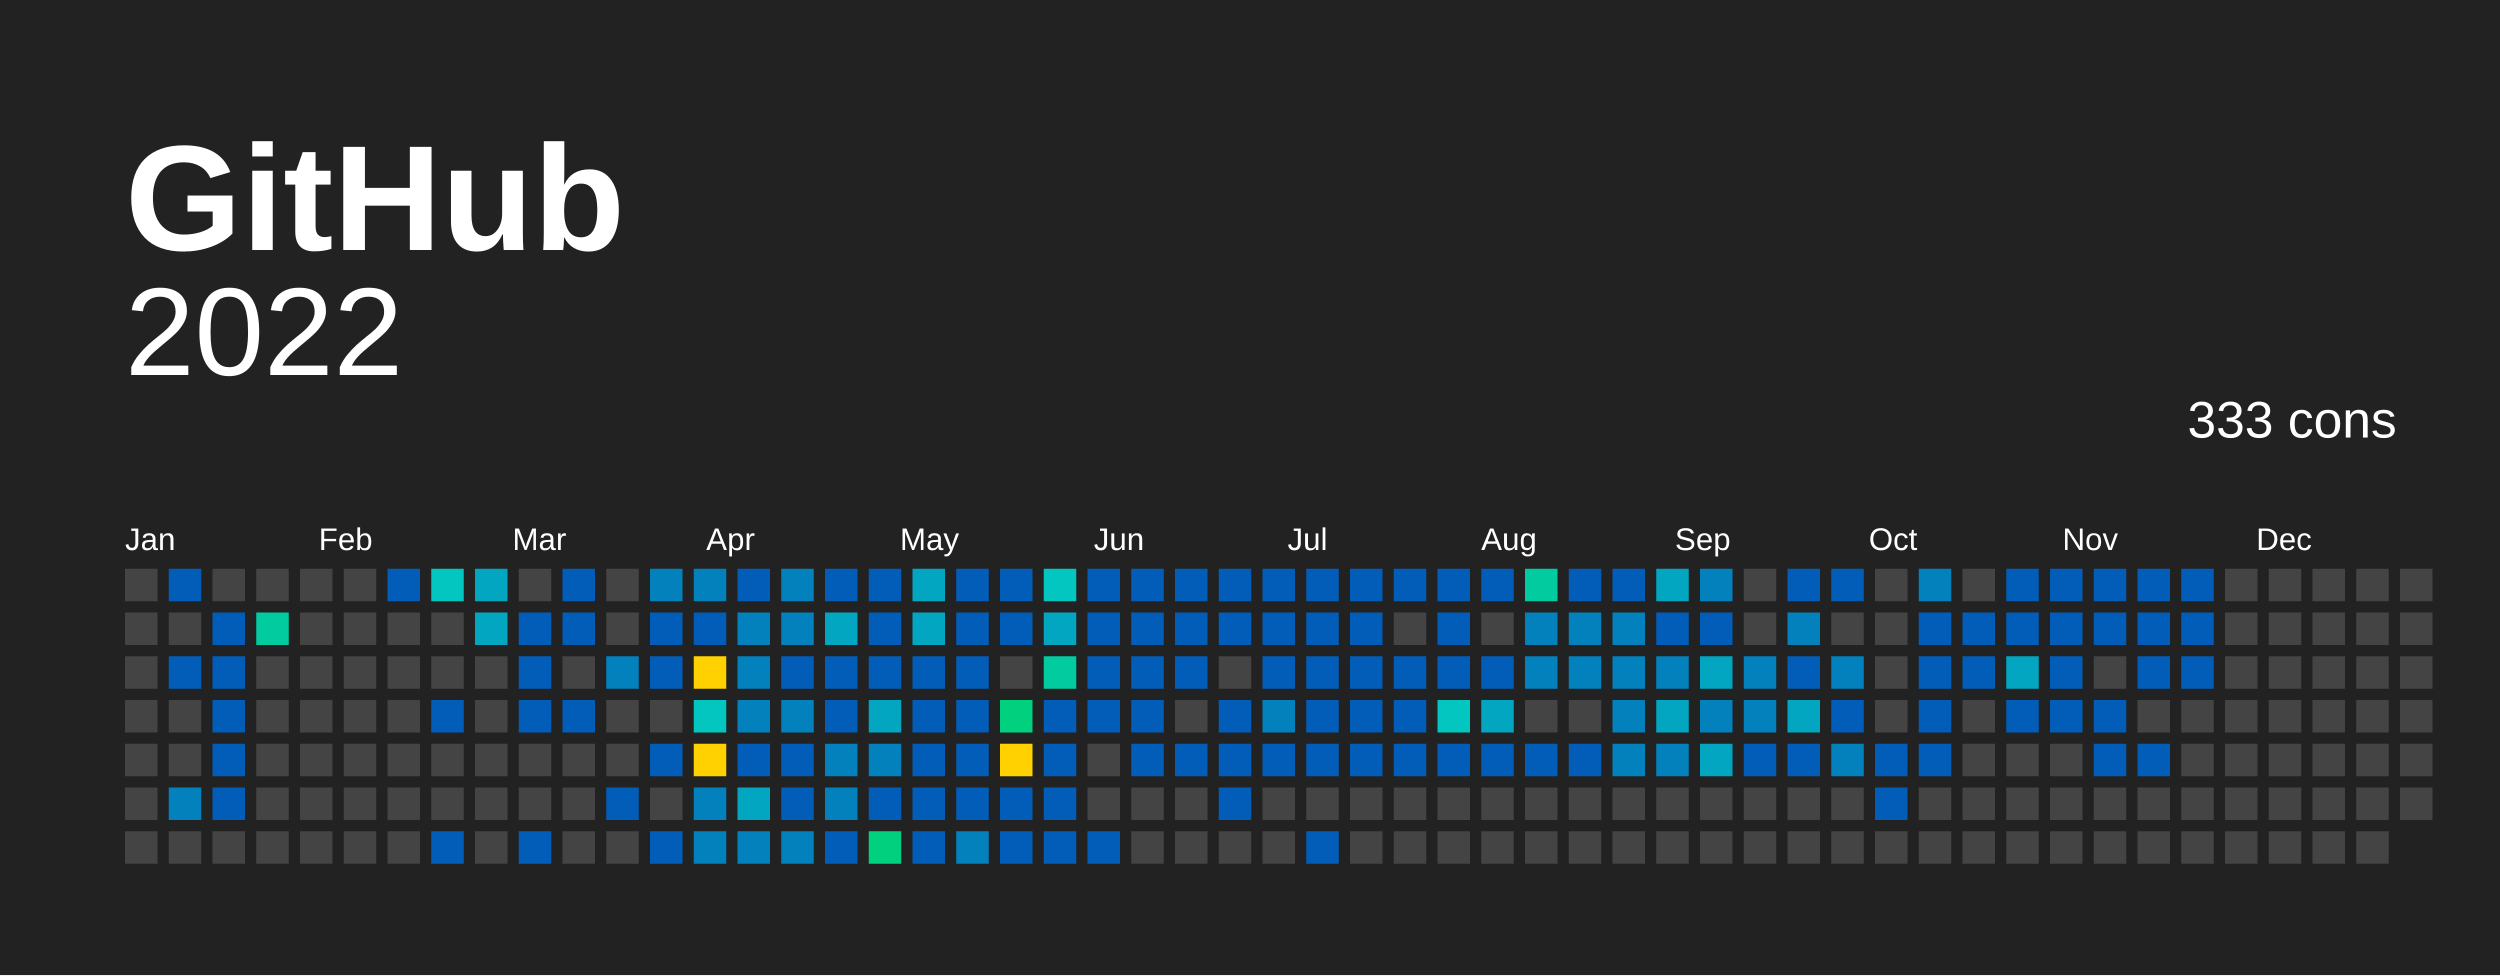
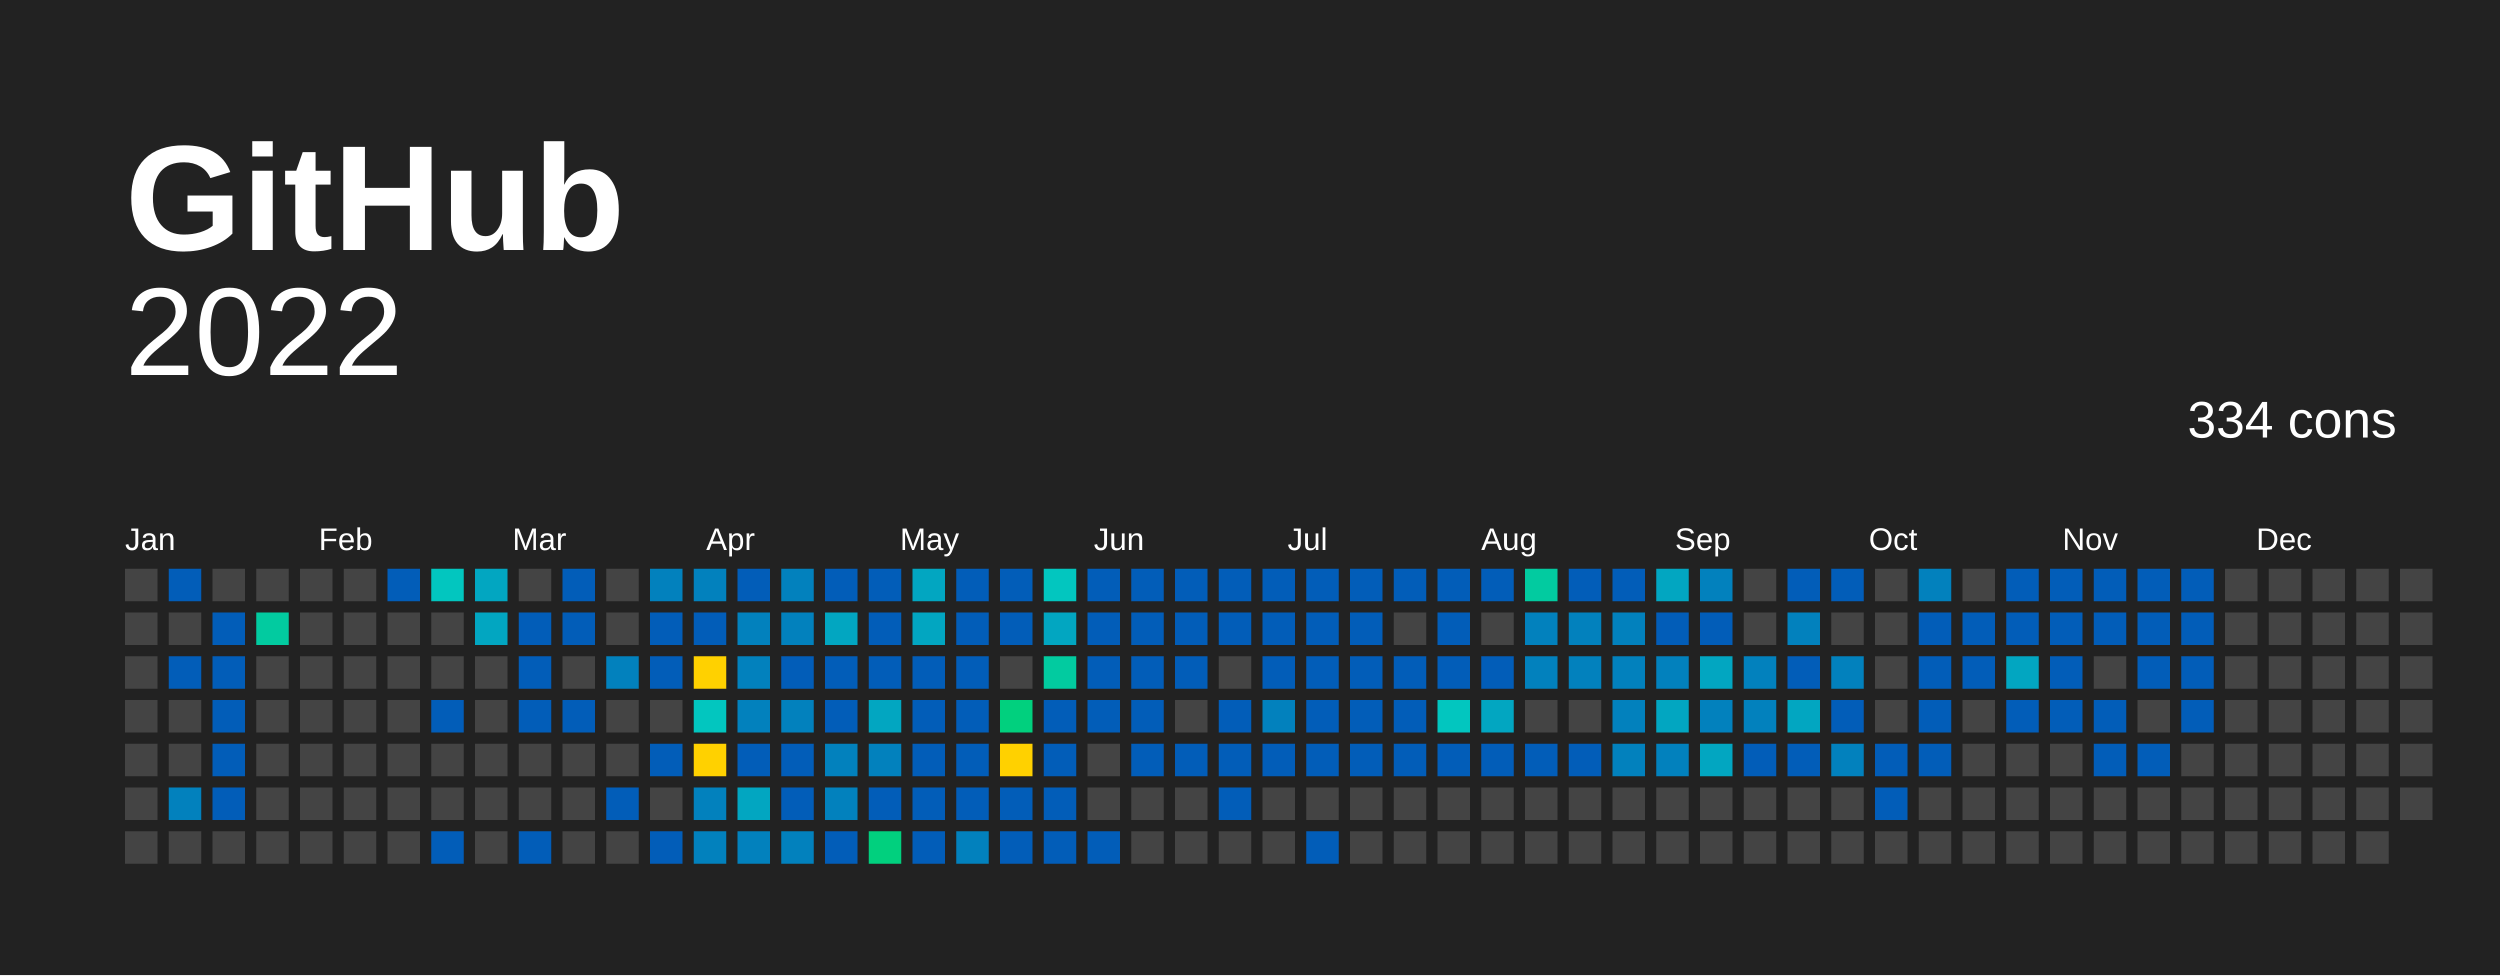
<svg xmlns="http://www.w3.org/2000/svg" baseProfile="full" height="78mm" version="1.1" viewBox="0,0,200,78" width="200mm">
  <defs />
  <rect fill="#222222" height="78" width="200" x="0" y="0" />
  <text fill="#FFFFFF" style="font-size:12px; font-family:Arial; font-weight:bold;" x="10" y="20">  GitHub</text>
  <text alignment-baseline="hanging" fill="#FFFFFF" style="font-size:10.0px; font-family:Arial;" x="10" y="30">2022</text>
-   <text alignment-baseline="hanging" fill="#FFFFFF" style="font-size:4.125px; font-family:Arial;" x="175" y="35">333 cons</text>
+   <text alignment-baseline="hanging" fill="#FFFFFF" style="font-size:4.125px; font-family:Arial;" x="175" y="35">334 cons</text>
  <text fill="#FFFFFF" style="font-size:2.5px; font-family:Arial" x="10.0" y="44">Jan</text>
  <text fill="#FFFFFF" style="font-size:2.5px; font-family:Arial" x="25.5" y="44">Feb</text>
  <text fill="#FFFFFF" style="font-size:2.5px; font-family:Arial" x="41.0" y="44">Mar</text>
  <text fill="#FFFFFF" style="font-size:2.5px; font-family:Arial" x="56.5" y="44">Apr</text>
  <text fill="#FFFFFF" style="font-size:2.5px; font-family:Arial" x="72.0" y="44">May</text>
  <text fill="#FFFFFF" style="font-size:2.5px; font-family:Arial" x="87.5" y="44">Jun</text>
  <text fill="#FFFFFF" style="font-size:2.5px; font-family:Arial" x="103.0" y="44">Jul</text>
  <text fill="#FFFFFF" style="font-size:2.5px; font-family:Arial" x="118.5" y="44">Aug</text>
  <text fill="#FFFFFF" style="font-size:2.5px; font-family:Arial" x="134.0" y="44">Sep</text>
  <text fill="#FFFFFF" style="font-size:2.5px; font-family:Arial" x="149.5" y="44">Oct</text>
  <text fill="#FFFFFF" style="font-size:2.5px; font-family:Arial" x="165.0" y="44">Nov</text>
  <text fill="#FFFFFF" style="font-size:2.5px; font-family:Arial" x="180.5" y="44">Dec</text>
  <rect fill="#444444" height="2.6" width="2.6" x="10.0" y="45.5" />
  <rect fill="#444444" height="2.6" width="2.6" x="10.0" y="49.0" />
  <rect fill="#444444" height="2.6" width="2.6" x="10.0" y="52.5" />
  <rect fill="#444444" height="2.6" width="2.6" x="10.0" y="56.0" />
  <rect fill="#444444" height="2.6" width="2.6" x="10.0" y="59.5" />
  <rect fill="#444444" height="2.6" width="2.6" x="10.0" y="63.0" />
  <rect fill="#444444" height="2.6" width="2.6" x="10.0" y="66.5" />
  <rect fill="#025db8" height="2.6" width="2.6" x="13.5" y="45.5" />
  <rect fill="#444444" height="2.6" width="2.6" x="13.5" y="49.0" />
  <rect fill="#025db8" height="2.6" width="2.6" x="13.5" y="52.5" />
  <rect fill="#444444" height="2.6" width="2.6" x="13.5" y="56.0" />
  <rect fill="#444444" height="2.6" width="2.6" x="13.5" y="59.5" />
  <rect fill="#0281bd" height="2.6" width="2.6" x="13.5" y="63.0" />
  <rect fill="#444444" height="2.6" width="2.6" x="13.5" y="66.5" />
  <rect fill="#444444" height="2.6" width="2.6" x="17.0" y="45.5" />
  <rect fill="#025db8" height="2.6" width="2.6" x="17.0" y="49.0" />
  <rect fill="#025db8" height="2.6" width="2.6" x="17.0" y="52.5" />
  <rect fill="#025db8" height="2.6" width="2.6" x="17.0" y="56.0" />
  <rect fill="#025db8" height="2.6" width="2.6" x="17.0" y="59.5" />
  <rect fill="#025db8" height="2.6" width="2.6" x="17.0" y="63.0" />
  <rect fill="#444444" height="2.6" width="2.6" x="17.0" y="66.5" />
  <rect fill="#444444" height="2.6" width="2.6" x="20.5" y="45.5" />
  <rect fill="#02cba0" height="2.6" width="2.6" x="20.5" y="49.0" />
  <rect fill="#444444" height="2.6" width="2.6" x="20.5" y="52.5" />
  <rect fill="#444444" height="2.6" width="2.6" x="20.5" y="56.0" />
  <rect fill="#444444" height="2.6" width="2.6" x="20.5" y="59.5" />
  <rect fill="#444444" height="2.6" width="2.6" x="20.5" y="63.0" />
  <rect fill="#444444" height="2.6" width="2.6" x="20.5" y="66.5" />
  <rect fill="#444444" height="2.6" width="2.6" x="24.0" y="45.5" />
  <rect fill="#444444" height="2.6" width="2.6" x="24.0" y="49.0" />
  <rect fill="#444444" height="2.6" width="2.6" x="24.0" y="52.5" />
  <rect fill="#444444" height="2.6" width="2.6" x="24.0" y="56.0" />
  <rect fill="#444444" height="2.6" width="2.6" x="24.0" y="59.5" />
  <rect fill="#444444" height="2.6" width="2.6" x="24.0" y="63.0" />
  <rect fill="#444444" height="2.6" width="2.6" x="24.0" y="66.5" />
  <rect fill="#444444" height="2.6" width="2.6" x="27.5" y="45.5" />
  <rect fill="#444444" height="2.6" width="2.6" x="27.5" y="49.0" />
  <rect fill="#444444" height="2.6" width="2.6" x="27.5" y="52.5" />
  <rect fill="#444444" height="2.6" width="2.6" x="27.5" y="56.0" />
  <rect fill="#444444" height="2.6" width="2.6" x="27.5" y="59.5" />
  <rect fill="#444444" height="2.6" width="2.6" x="27.5" y="63.0" />
  <rect fill="#444444" height="2.6" width="2.6" x="27.5" y="66.5" />
  <rect fill="#025db8" height="2.6" width="2.6" x="31.0" y="45.5" />
  <rect fill="#444444" height="2.6" width="2.6" x="31.0" y="49.0" />
  <rect fill="#444444" height="2.6" width="2.6" x="31.0" y="52.5" />
  <rect fill="#444444" height="2.6" width="2.6" x="31.0" y="56.0" />
  <rect fill="#444444" height="2.6" width="2.6" x="31.0" y="59.5" />
  <rect fill="#444444" height="2.6" width="2.6" x="31.0" y="63.0" />
  <rect fill="#444444" height="2.6" width="2.6" x="31.0" y="66.5" />
  <rect fill="#02c6bf" height="2.6" width="2.6" x="34.5" y="45.5" />
  <rect fill="#444444" height="2.6" width="2.6" x="34.5" y="49.0" />
  <rect fill="#444444" height="2.6" width="2.6" x="34.5" y="52.5" />
  <rect fill="#025db8" height="2.6" width="2.6" x="34.5" y="56.0" />
  <rect fill="#444444" height="2.6" width="2.6" x="34.5" y="59.5" />
  <rect fill="#444444" height="2.6" width="2.6" x="34.5" y="63.0" />
  <rect fill="#025db8" height="2.6" width="2.6" x="34.5" y="66.5" />
  <rect fill="#02a6c1" height="2.6" width="2.6" x="38.0" y="45.5" />
  <rect fill="#02a6c1" height="2.6" width="2.6" x="38.0" y="49.0" />
  <rect fill="#444444" height="2.6" width="2.6" x="38.0" y="52.5" />
  <rect fill="#444444" height="2.6" width="2.6" x="38.0" y="56.0" />
  <rect fill="#444444" height="2.6" width="2.6" x="38.0" y="59.5" />
  <rect fill="#444444" height="2.6" width="2.6" x="38.0" y="63.0" />
  <rect fill="#444444" height="2.6" width="2.6" x="38.0" y="66.5" />
  <rect fill="#444444" height="2.6" width="2.6" x="41.5" y="45.5" />
  <rect fill="#025db8" height="2.6" width="2.6" x="41.5" y="49.0" />
  <rect fill="#025db8" height="2.6" width="2.6" x="41.5" y="52.5" />
  <rect fill="#025db8" height="2.6" width="2.6" x="41.5" y="56.0" />
  <rect fill="#444444" height="2.6" width="2.6" x="41.5" y="59.5" />
  <rect fill="#444444" height="2.6" width="2.6" x="41.5" y="63.0" />
  <rect fill="#025db8" height="2.6" width="2.6" x="41.5" y="66.5" />
  <rect fill="#025db8" height="2.6" width="2.6" x="45.0" y="45.5" />
  <rect fill="#025db8" height="2.6" width="2.6" x="45.0" y="49.0" />
  <rect fill="#444444" height="2.6" width="2.6" x="45.0" y="52.5" />
  <rect fill="#025db8" height="2.6" width="2.6" x="45.0" y="56.0" />
  <rect fill="#444444" height="2.6" width="2.6" x="45.0" y="59.5" />
  <rect fill="#444444" height="2.6" width="2.6" x="45.0" y="63.0" />
  <rect fill="#444444" height="2.6" width="2.6" x="45.0" y="66.5" />
  <rect fill="#444444" height="2.6" width="2.6" x="48.5" y="45.5" />
  <rect fill="#444444" height="2.6" width="2.6" x="48.5" y="49.0" />
  <rect fill="#0281bd" height="2.6" width="2.6" x="48.5" y="52.5" />
  <rect fill="#444444" height="2.6" width="2.6" x="48.5" y="56.0" />
  <rect fill="#444444" height="2.6" width="2.6" x="48.5" y="59.5" />
  <rect fill="#025db8" height="2.6" width="2.6" x="48.5" y="63.0" />
  <rect fill="#444444" height="2.6" width="2.6" x="48.5" y="66.5" />
  <rect fill="#0281bd" height="2.6" width="2.6" x="52.0" y="45.5" />
  <rect fill="#025db8" height="2.6" width="2.6" x="52.0" y="49.0" />
  <rect fill="#025db8" height="2.6" width="2.6" x="52.0" y="52.5" />
  <rect fill="#444444" height="2.6" width="2.6" x="52.0" y="56.0" />
  <rect fill="#025db8" height="2.6" width="2.6" x="52.0" y="59.5" />
  <rect fill="#444444" height="2.6" width="2.6" x="52.0" y="63.0" />
  <rect fill="#025db8" height="2.6" width="2.6" x="52.0" y="66.5" />
  <rect fill="#0281bd" height="2.6" width="2.6" x="55.5" y="45.5" />
  <rect fill="#025db8" height="2.6" width="2.6" x="55.5" y="49.0" />
  <rect fill="#ffd100" height="2.6" width="2.6" x="55.5" y="52.5" />
  <rect fill="#02c6bf" height="2.6" width="2.6" x="55.5" y="56.0" />
  <rect fill="#ffd100" height="2.6" width="2.6" x="55.5" y="59.5" />
  <rect fill="#0281bd" height="2.6" width="2.6" x="55.5" y="63.0" />
  <rect fill="#0281bd" height="2.6" width="2.6" x="55.5" y="66.5" />
  <rect fill="#025db8" height="2.6" width="2.6" x="59.0" y="45.5" />
  <rect fill="#0281bd" height="2.6" width="2.6" x="59.0" y="49.0" />
  <rect fill="#0281bd" height="2.6" width="2.6" x="59.0" y="52.5" />
  <rect fill="#0281bd" height="2.6" width="2.6" x="59.0" y="56.0" />
  <rect fill="#025db8" height="2.6" width="2.6" x="59.0" y="59.5" />
  <rect fill="#02a6c1" height="2.6" width="2.6" x="59.0" y="63.0" />
  <rect fill="#0281bd" height="2.6" width="2.6" x="59.0" y="66.5" />
  <rect fill="#0281bd" height="2.6" width="2.6" x="62.5" y="45.5" />
  <rect fill="#0281bd" height="2.6" width="2.6" x="62.5" y="49.0" />
  <rect fill="#025db8" height="2.6" width="2.6" x="62.5" y="52.5" />
  <rect fill="#0281bd" height="2.6" width="2.6" x="62.5" y="56.0" />
  <rect fill="#025db8" height="2.6" width="2.6" x="62.5" y="59.5" />
  <rect fill="#025db8" height="2.6" width="2.6" x="62.5" y="63.0" />
  <rect fill="#0281bd" height="2.6" width="2.6" x="62.5" y="66.5" />
  <rect fill="#025db8" height="2.6" width="2.6" x="66.0" y="45.5" />
  <rect fill="#02a6c1" height="2.6" width="2.6" x="66.0" y="49.0" />
  <rect fill="#025db8" height="2.6" width="2.6" x="66.0" y="52.5" />
  <rect fill="#025db8" height="2.6" width="2.6" x="66.0" y="56.0" />
  <rect fill="#0281bd" height="2.6" width="2.6" x="66.0" y="59.5" />
  <rect fill="#0281bd" height="2.6" width="2.6" x="66.0" y="63.0" />
  <rect fill="#025db8" height="2.6" width="2.6" x="66.0" y="66.5" />
  <rect fill="#025db8" height="2.6" width="2.6" x="69.5" y="45.5" />
  <rect fill="#025db8" height="2.6" width="2.6" x="69.5" y="49.0" />
  <rect fill="#025db8" height="2.6" width="2.6" x="69.5" y="52.5" />
  <rect fill="#02a6c1" height="2.6" width="2.6" x="69.5" y="56.0" />
  <rect fill="#0281bd" height="2.6" width="2.6" x="69.5" y="59.5" />
  <rect fill="#025db8" height="2.6" width="2.6" x="69.5" y="63.0" />
  <rect fill="#01d07e" height="2.6" width="2.6" x="69.5" y="66.5" />
  <rect fill="#02a6c1" height="2.6" width="2.6" x="73.0" y="45.5" />
  <rect fill="#02a6c1" height="2.6" width="2.6" x="73.0" y="49.0" />
  <rect fill="#025db8" height="2.6" width="2.6" x="73.0" y="52.5" />
  <rect fill="#025db8" height="2.6" width="2.6" x="73.0" y="56.0" />
  <rect fill="#025db8" height="2.6" width="2.6" x="73.0" y="59.5" />
  <rect fill="#025db8" height="2.6" width="2.6" x="73.0" y="63.0" />
  <rect fill="#025db8" height="2.6" width="2.6" x="73.0" y="66.5" />
  <rect fill="#025db8" height="2.6" width="2.6" x="76.5" y="45.5" />
  <rect fill="#025db8" height="2.6" width="2.6" x="76.5" y="49.0" />
  <rect fill="#025db8" height="2.6" width="2.6" x="76.5" y="52.5" />
  <rect fill="#025db8" height="2.6" width="2.6" x="76.5" y="56.0" />
  <rect fill="#025db8" height="2.6" width="2.6" x="76.5" y="59.5" />
  <rect fill="#025db8" height="2.6" width="2.6" x="76.5" y="63.0" />
  <rect fill="#0281bd" height="2.6" width="2.6" x="76.5" y="66.5" />
  <rect fill="#025db8" height="2.6" width="2.6" x="80.0" y="45.5" />
  <rect fill="#025db8" height="2.6" width="2.6" x="80.0" y="49.0" />
  <rect fill="#444444" height="2.6" width="2.6" x="80.0" y="52.5" />
  <rect fill="#01d07e" height="2.6" width="2.6" x="80.0" y="56.0" />
  <rect fill="#FFD100" height="2.6" width="2.6" x="80.0" y="59.5" />
  <rect fill="#025db8" height="2.6" width="2.6" x="80.0" y="63.0" />
  <rect fill="#025db8" height="2.6" width="2.6" x="80.0" y="66.5" />
  <rect fill="#02c6bf" height="2.6" width="2.6" x="83.5" y="45.5" />
  <rect fill="#02a6c1" height="2.6" width="2.6" x="83.5" y="49.0" />
  <rect fill="#02cba0" height="2.6" width="2.6" x="83.5" y="52.5" />
  <rect fill="#025db8" height="2.6" width="2.6" x="83.5" y="56.0" />
  <rect fill="#025db8" height="2.6" width="2.6" x="83.5" y="59.5" />
  <rect fill="#025db8" height="2.6" width="2.6" x="83.5" y="63.0" />
  <rect fill="#025db8" height="2.6" width="2.6" x="83.5" y="66.5" />
  <rect fill="#025db8" height="2.6" width="2.6" x="87.0" y="45.5" />
  <rect fill="#025db8" height="2.6" width="2.6" x="87.0" y="49.0" />
  <rect fill="#025db8" height="2.6" width="2.6" x="87.0" y="52.5" />
  <rect fill="#025db8" height="2.6" width="2.6" x="87.0" y="56.0" />
  <rect fill="#444444" height="2.6" width="2.6" x="87.0" y="59.5" />
  <rect fill="#444444" height="2.6" width="2.6" x="87.0" y="63.0" />
  <rect fill="#025db8" height="2.6" width="2.6" x="87.0" y="66.5" />
  <rect fill="#025db8" height="2.6" width="2.6" x="90.5" y="45.5" />
  <rect fill="#025db8" height="2.6" width="2.6" x="90.5" y="49.0" />
  <rect fill="#025db8" height="2.6" width="2.6" x="90.5" y="52.5" />
  <rect fill="#025db8" height="2.6" width="2.6" x="90.5" y="56.0" />
  <rect fill="#025db8" height="2.6" width="2.6" x="90.5" y="59.5" />
  <rect fill="#444444" height="2.6" width="2.6" x="90.5" y="63.0" />
  <rect fill="#444444" height="2.6" width="2.6" x="90.5" y="66.5" />
  <rect fill="#025db8" height="2.6" width="2.6" x="94.0" y="45.5" />
  <rect fill="#025db8" height="2.6" width="2.6" x="94.0" y="49.0" />
  <rect fill="#025db8" height="2.6" width="2.6" x="94.0" y="52.5" />
  <rect fill="#444444" height="2.6" width="2.6" x="94.0" y="56.0" />
  <rect fill="#025db8" height="2.6" width="2.6" x="94.0" y="59.5" />
  <rect fill="#444444" height="2.6" width="2.6" x="94.0" y="63.0" />
  <rect fill="#444444" height="2.6" width="2.6" x="94.0" y="66.5" />
  <rect fill="#025db8" height="2.6" width="2.6" x="97.5" y="45.5" />
  <rect fill="#025db8" height="2.6" width="2.6" x="97.5" y="49.0" />
  <rect fill="#444444" height="2.6" width="2.6" x="97.5" y="52.5" />
  <rect fill="#025db8" height="2.6" width="2.6" x="97.5" y="56.0" />
  <rect fill="#025db8" height="2.6" width="2.6" x="97.5" y="59.5" />
  <rect fill="#025db8" height="2.6" width="2.6" x="97.5" y="63.0" />
  <rect fill="#444444" height="2.6" width="2.6" x="97.5" y="66.5" />
  <rect fill="#025db8" height="2.6" width="2.6" x="101.0" y="45.5" />
  <rect fill="#025db8" height="2.6" width="2.6" x="101.0" y="49.0" />
  <rect fill="#025db8" height="2.6" width="2.6" x="101.0" y="52.5" />
  <rect fill="#0281bd" height="2.6" width="2.6" x="101.0" y="56.0" />
  <rect fill="#025db8" height="2.6" width="2.6" x="101.0" y="59.5" />
  <rect fill="#444444" height="2.6" width="2.6" x="101.0" y="63.0" />
  <rect fill="#444444" height="2.6" width="2.6" x="101.0" y="66.5" />
  <rect fill="#025db8" height="2.6" width="2.6" x="104.5" y="45.5" />
  <rect fill="#025db8" height="2.6" width="2.6" x="104.5" y="49.0" />
  <rect fill="#025db8" height="2.6" width="2.6" x="104.5" y="52.5" />
  <rect fill="#025db8" height="2.6" width="2.6" x="104.5" y="56.0" />
  <rect fill="#025db8" height="2.6" width="2.6" x="104.5" y="59.5" />
  <rect fill="#444444" height="2.6" width="2.6" x="104.5" y="63.0" />
  <rect fill="#025db8" height="2.6" width="2.6" x="104.5" y="66.5" />
  <rect fill="#025db8" height="2.6" width="2.6" x="108.0" y="45.5" />
  <rect fill="#025db8" height="2.6" width="2.6" x="108.0" y="49.0" />
  <rect fill="#025db8" height="2.6" width="2.6" x="108.0" y="52.5" />
  <rect fill="#025db8" height="2.6" width="2.6" x="108.0" y="56.0" />
  <rect fill="#025db8" height="2.6" width="2.6" x="108.0" y="59.5" />
  <rect fill="#444444" height="2.6" width="2.6" x="108.0" y="63.0" />
  <rect fill="#444444" height="2.6" width="2.6" x="108.0" y="66.5" />
  <rect fill="#025db8" height="2.6" width="2.6" x="111.5" y="45.5" />
  <rect fill="#444444" height="2.6" width="2.6" x="111.5" y="49.0" />
  <rect fill="#025db8" height="2.6" width="2.6" x="111.5" y="52.5" />
  <rect fill="#025db8" height="2.6" width="2.6" x="111.5" y="56.0" />
  <rect fill="#025db8" height="2.6" width="2.6" x="111.5" y="59.5" />
  <rect fill="#444444" height="2.6" width="2.6" x="111.5" y="63.0" />
  <rect fill="#444444" height="2.6" width="2.6" x="111.5" y="66.5" />
  <rect fill="#025db8" height="2.6" width="2.6" x="115.0" y="45.5" />
  <rect fill="#025db8" height="2.6" width="2.6" x="115.0" y="49.0" />
  <rect fill="#025db8" height="2.6" width="2.6" x="115.0" y="52.5" />
  <rect fill="#02c6bf" height="2.6" width="2.6" x="115.0" y="56.0" />
  <rect fill="#025db8" height="2.6" width="2.6" x="115.0" y="59.5" />
  <rect fill="#444444" height="2.6" width="2.6" x="115.0" y="63.0" />
  <rect fill="#444444" height="2.6" width="2.6" x="115.0" y="66.5" />
  <rect fill="#025db8" height="2.6" width="2.6" x="118.5" y="45.5" />
  <rect fill="#444444" height="2.6" width="2.6" x="118.5" y="49.0" />
  <rect fill="#025db8" height="2.6" width="2.6" x="118.5" y="52.5" />
  <rect fill="#02a6c1" height="2.6" width="2.6" x="118.5" y="56.0" />
  <rect fill="#025db8" height="2.6" width="2.6" x="118.5" y="59.5" />
  <rect fill="#444444" height="2.6" width="2.6" x="118.5" y="63.0" />
  <rect fill="#444444" height="2.6" width="2.6" x="118.5" y="66.5" />
  <rect fill="#02cba0" height="2.6" width="2.6" x="122.0" y="45.5" />
  <rect fill="#0281bd" height="2.6" width="2.6" x="122.0" y="49.0" />
  <rect fill="#0281bd" height="2.6" width="2.6" x="122.0" y="52.5" />
  <rect fill="#444444" height="2.6" width="2.6" x="122.0" y="56.0" />
  <rect fill="#025db8" height="2.6" width="2.6" x="122.0" y="59.5" />
  <rect fill="#444444" height="2.6" width="2.6" x="122.0" y="63.0" />
  <rect fill="#444444" height="2.6" width="2.6" x="122.0" y="66.5" />
  <rect fill="#025db8" height="2.6" width="2.6" x="125.5" y="45.5" />
  <rect fill="#0281bd" height="2.6" width="2.6" x="125.5" y="49.0" />
  <rect fill="#0281bd" height="2.6" width="2.6" x="125.5" y="52.5" />
  <rect fill="#444444" height="2.6" width="2.6" x="125.5" y="56.0" />
  <rect fill="#025db8" height="2.6" width="2.6" x="125.5" y="59.5" />
  <rect fill="#444444" height="2.6" width="2.6" x="125.5" y="63.0" />
  <rect fill="#444444" height="2.6" width="2.6" x="125.5" y="66.5" />
  <rect fill="#025db8" height="2.6" width="2.6" x="129.0" y="45.5" />
  <rect fill="#0281bd" height="2.6" width="2.6" x="129.0" y="49.0" />
  <rect fill="#0281bd" height="2.6" width="2.6" x="129.0" y="52.5" />
  <rect fill="#0281bd" height="2.6" width="2.6" x="129.0" y="56.0" />
  <rect fill="#0281bd" height="2.6" width="2.6" x="129.0" y="59.5" />
  <rect fill="#444444" height="2.6" width="2.6" x="129.0" y="63.0" />
  <rect fill="#444444" height="2.6" width="2.6" x="129.0" y="66.5" />
  <rect fill="#02a6c1" height="2.6" width="2.6" x="132.5" y="45.5" />
  <rect fill="#025db8" height="2.6" width="2.6" x="132.5" y="49.0" />
  <rect fill="#0281bd" height="2.6" width="2.6" x="132.5" y="52.5" />
  <rect fill="#02a6c1" height="2.6" width="2.6" x="132.5" y="56.0" />
  <rect fill="#0281bd" height="2.6" width="2.6" x="132.5" y="59.5" />
  <rect fill="#444444" height="2.6" width="2.6" x="132.5" y="63.0" />
  <rect fill="#444444" height="2.6" width="2.6" x="132.5" y="66.5" />
  <rect fill="#0281bd" height="2.6" width="2.6" x="136.0" y="45.5" />
  <rect fill="#025db8" height="2.6" width="2.6" x="136.0" y="49.0" />
  <rect fill="#02a6c1" height="2.6" width="2.6" x="136.0" y="52.5" />
  <rect fill="#0281bd" height="2.6" width="2.6" x="136.0" y="56.0" />
  <rect fill="#02a6c1" height="2.6" width="2.6" x="136.0" y="59.5" />
  <rect fill="#444444" height="2.6" width="2.6" x="136.0" y="63.0" />
  <rect fill="#444444" height="2.6" width="2.6" x="136.0" y="66.5" />
  <rect fill="#444444" height="2.6" width="2.6" x="139.5" y="45.5" />
  <rect fill="#444444" height="2.6" width="2.6" x="139.5" y="49.0" />
  <rect fill="#0281bd" height="2.6" width="2.6" x="139.5" y="52.5" />
  <rect fill="#0281bd" height="2.6" width="2.6" x="139.5" y="56.0" />
  <rect fill="#025db8" height="2.6" width="2.6" x="139.5" y="59.5" />
  <rect fill="#444444" height="2.6" width="2.6" x="139.5" y="63.0" />
  <rect fill="#444444" height="2.6" width="2.6" x="139.5" y="66.5" />
  <rect fill="#025db8" height="2.6" width="2.6" x="143.0" y="45.5" />
  <rect fill="#0281bd" height="2.6" width="2.6" x="143.0" y="49.0" />
  <rect fill="#025db8" height="2.6" width="2.6" x="143.0" y="52.5" />
  <rect fill="#02a6c1" height="2.6" width="2.6" x="143.0" y="56.0" />
  <rect fill="#025db8" height="2.6" width="2.6" x="143.0" y="59.5" />
  <rect fill="#444444" height="2.6" width="2.6" x="143.0" y="63.0" />
  <rect fill="#444444" height="2.6" width="2.6" x="143.0" y="66.5" />
  <rect fill="#025db8" height="2.6" width="2.6" x="146.5" y="45.5" />
  <rect fill="#444444" height="2.6" width="2.6" x="146.5" y="49.0" />
  <rect fill="#0281bd" height="2.6" width="2.6" x="146.5" y="52.5" />
  <rect fill="#025db8" height="2.6" width="2.6" x="146.5" y="56.0" />
  <rect fill="#0281bd" height="2.6" width="2.6" x="146.5" y="59.5" />
  <rect fill="#444444" height="2.6" width="2.6" x="146.5" y="63.0" />
  <rect fill="#444444" height="2.6" width="2.6" x="146.5" y="66.5" />
  <rect fill="#444444" height="2.6" width="2.6" x="150.0" y="45.5" />
  <rect fill="#444444" height="2.6" width="2.6" x="150.0" y="49.0" />
  <rect fill="#444444" height="2.6" width="2.6" x="150.0" y="52.5" />
  <rect fill="#444444" height="2.6" width="2.6" x="150.0" y="56.0" />
  <rect fill="#025db8" height="2.6" width="2.6" x="150.0" y="59.5" />
  <rect fill="#025db8" height="2.6" width="2.6" x="150.0" y="63.0" />
  <rect fill="#444444" height="2.6" width="2.6" x="150.0" y="66.5" />
  <rect fill="#0281bd" height="2.6" width="2.6" x="153.5" y="45.5" />
  <rect fill="#025db8" height="2.6" width="2.6" x="153.5" y="49.0" />
  <rect fill="#025db8" height="2.6" width="2.6" x="153.5" y="52.5" />
  <rect fill="#025db8" height="2.6" width="2.6" x="153.5" y="56.0" />
  <rect fill="#025db8" height="2.6" width="2.6" x="153.5" y="59.5" />
  <rect fill="#444444" height="2.6" width="2.6" x="153.5" y="63.0" />
  <rect fill="#444444" height="2.6" width="2.6" x="153.5" y="66.5" />
  <rect fill="#444444" height="2.6" width="2.6" x="157.0" y="45.5" />
  <rect fill="#025db8" height="2.6" width="2.6" x="157.0" y="49.0" />
  <rect fill="#025db8" height="2.6" width="2.6" x="157.0" y="52.5" />
  <rect fill="#444444" height="2.6" width="2.6" x="157.0" y="56.0" />
  <rect fill="#444444" height="2.6" width="2.6" x="157.0" y="59.5" />
  <rect fill="#444444" height="2.6" width="2.6" x="157.0" y="63.0" />
  <rect fill="#444444" height="2.6" width="2.6" x="157.0" y="66.5" />
  <rect fill="#025db8" height="2.6" width="2.6" x="160.5" y="45.5" />
  <rect fill="#025db8" height="2.6" width="2.6" x="160.5" y="49.0" />
  <rect fill="#02a6c1" height="2.6" width="2.6" x="160.5" y="52.5" />
  <rect fill="#025db8" height="2.6" width="2.6" x="160.5" y="56.0" />
  <rect fill="#444444" height="2.6" width="2.6" x="160.5" y="59.5" />
  <rect fill="#444444" height="2.6" width="2.6" x="160.5" y="63.0" />
  <rect fill="#444444" height="2.6" width="2.6" x="160.5" y="66.5" />
  <rect fill="#025db8" height="2.6" width="2.6" x="164.0" y="45.5" />
  <rect fill="#025db8" height="2.6" width="2.6" x="164.0" y="49.0" />
  <rect fill="#025db8" height="2.6" width="2.6" x="164.0" y="52.5" />
  <rect fill="#025db8" height="2.6" width="2.6" x="164.0" y="56.0" />
  <rect fill="#444444" height="2.6" width="2.6" x="164.0" y="59.5" />
  <rect fill="#444444" height="2.6" width="2.6" x="164.0" y="63.0" />
  <rect fill="#444444" height="2.6" width="2.6" x="164.0" y="66.5" />
  <rect fill="#025db8" height="2.6" width="2.6" x="167.5" y="45.5" />
  <rect fill="#025db8" height="2.6" width="2.6" x="167.5" y="49.0" />
  <rect fill="#444444" height="2.6" width="2.6" x="167.5" y="52.5" />
  <rect fill="#025db8" height="2.6" width="2.6" x="167.5" y="56.0" />
  <rect fill="#025db8" height="2.6" width="2.6" x="167.5" y="59.5" />
  <rect fill="#444444" height="2.6" width="2.6" x="167.5" y="63.0" />
  <rect fill="#444444" height="2.6" width="2.6" x="167.5" y="66.5" />
  <rect fill="#025db8" height="2.6" width="2.6" x="171.0" y="45.5" />
  <rect fill="#025db8" height="2.6" width="2.6" x="171.0" y="49.0" />
  <rect fill="#025db8" height="2.6" width="2.6" x="171.0" y="52.5" />
  <rect fill="#444444" height="2.6" width="2.6" x="171.0" y="56.0" />
  <rect fill="#025db8" height="2.6" width="2.6" x="171.0" y="59.5" />
  <rect fill="#444444" height="2.6" width="2.6" x="171.0" y="63.0" />
  <rect fill="#444444" height="2.6" width="2.6" x="171.0" y="66.5" />
  <rect fill="#025db8" height="2.6" width="2.6" x="174.5" y="45.5" />
  <rect fill="#025db8" height="2.6" width="2.6" x="174.5" y="49.0" />
  <rect fill="#025db8" height="2.6" width="2.6" x="174.5" y="52.5" />
-   <rect fill="#444444" height="2.6" width="2.6" x="174.5" y="56.0" />
+   <rect fill="#025db8" height="2.6" width="2.6" x="174.5" y="56.0" />
  <rect fill="#444444" height="2.6" width="2.6" x="174.5" y="59.5" />
  <rect fill="#444444" height="2.6" width="2.6" x="174.5" y="63.0" />
  <rect fill="#444444" height="2.6" width="2.6" x="174.5" y="66.5" />
  <rect fill="#444444" height="2.6" width="2.6" x="178.0" y="45.5" />
  <rect fill="#444444" height="2.6" width="2.6" x="178.0" y="49.0" />
  <rect fill="#444444" height="2.6" width="2.6" x="178.0" y="52.5" />
  <rect fill="#444444" height="2.6" width="2.6" x="178.0" y="56.0" />
  <rect fill="#444444" height="2.6" width="2.6" x="178.0" y="59.5" />
  <rect fill="#444444" height="2.6" width="2.6" x="178.0" y="63.0" />
  <rect fill="#444444" height="2.6" width="2.6" x="178.0" y="66.5" />
  <rect fill="#444444" height="2.6" width="2.6" x="181.5" y="45.5" />
  <rect fill="#444444" height="2.6" width="2.6" x="181.5" y="49.0" />
  <rect fill="#444444" height="2.6" width="2.6" x="181.5" y="52.5" />
  <rect fill="#444444" height="2.6" width="2.6" x="181.5" y="56.0" />
  <rect fill="#444444" height="2.6" width="2.6" x="181.5" y="59.5" />
  <rect fill="#444444" height="2.6" width="2.6" x="181.5" y="63.0" />
  <rect fill="#444444" height="2.6" width="2.6" x="181.5" y="66.5" />
  <rect fill="#444444" height="2.6" width="2.6" x="185.0" y="45.5" />
  <rect fill="#444444" height="2.6" width="2.6" x="185.0" y="49.0" />
  <rect fill="#444444" height="2.6" width="2.6" x="185.0" y="52.5" />
  <rect fill="#444444" height="2.6" width="2.6" x="185.0" y="56.0" />
  <rect fill="#444444" height="2.6" width="2.6" x="185.0" y="59.5" />
  <rect fill="#444444" height="2.6" width="2.6" x="185.0" y="63.0" />
  <rect fill="#444444" height="2.6" width="2.6" x="185.0" y="66.5" />
  <rect fill="#444444" height="2.6" width="2.6" x="188.5" y="45.5" />
  <rect fill="#444444" height="2.6" width="2.6" x="188.5" y="49.0" />
  <rect fill="#444444" height="2.6" width="2.6" x="188.5" y="52.5" />
  <rect fill="#444444" height="2.6" width="2.6" x="188.5" y="56.0" />
  <rect fill="#444444" height="2.6" width="2.6" x="188.5" y="59.5" />
  <rect fill="#444444" height="2.6" width="2.6" x="188.5" y="63.0" />
  <rect fill="#444444" height="2.6" width="2.6" x="188.5" y="66.5" />
  <rect fill="#444444" height="2.6" width="2.6" x="192.0" y="45.5" />
  <rect fill="#444444" height="2.6" width="2.6" x="192.0" y="49.0" />
  <rect fill="#444444" height="2.6" width="2.6" x="192.0" y="52.5" />
  <rect fill="#444444" height="2.6" width="2.6" x="192.0" y="56.0" />
  <rect fill="#444444" height="2.6" width="2.6" x="192.0" y="59.5" />
  <rect fill="#444444" height="2.6" width="2.6" x="192.0" y="63.0" />
</svg>
